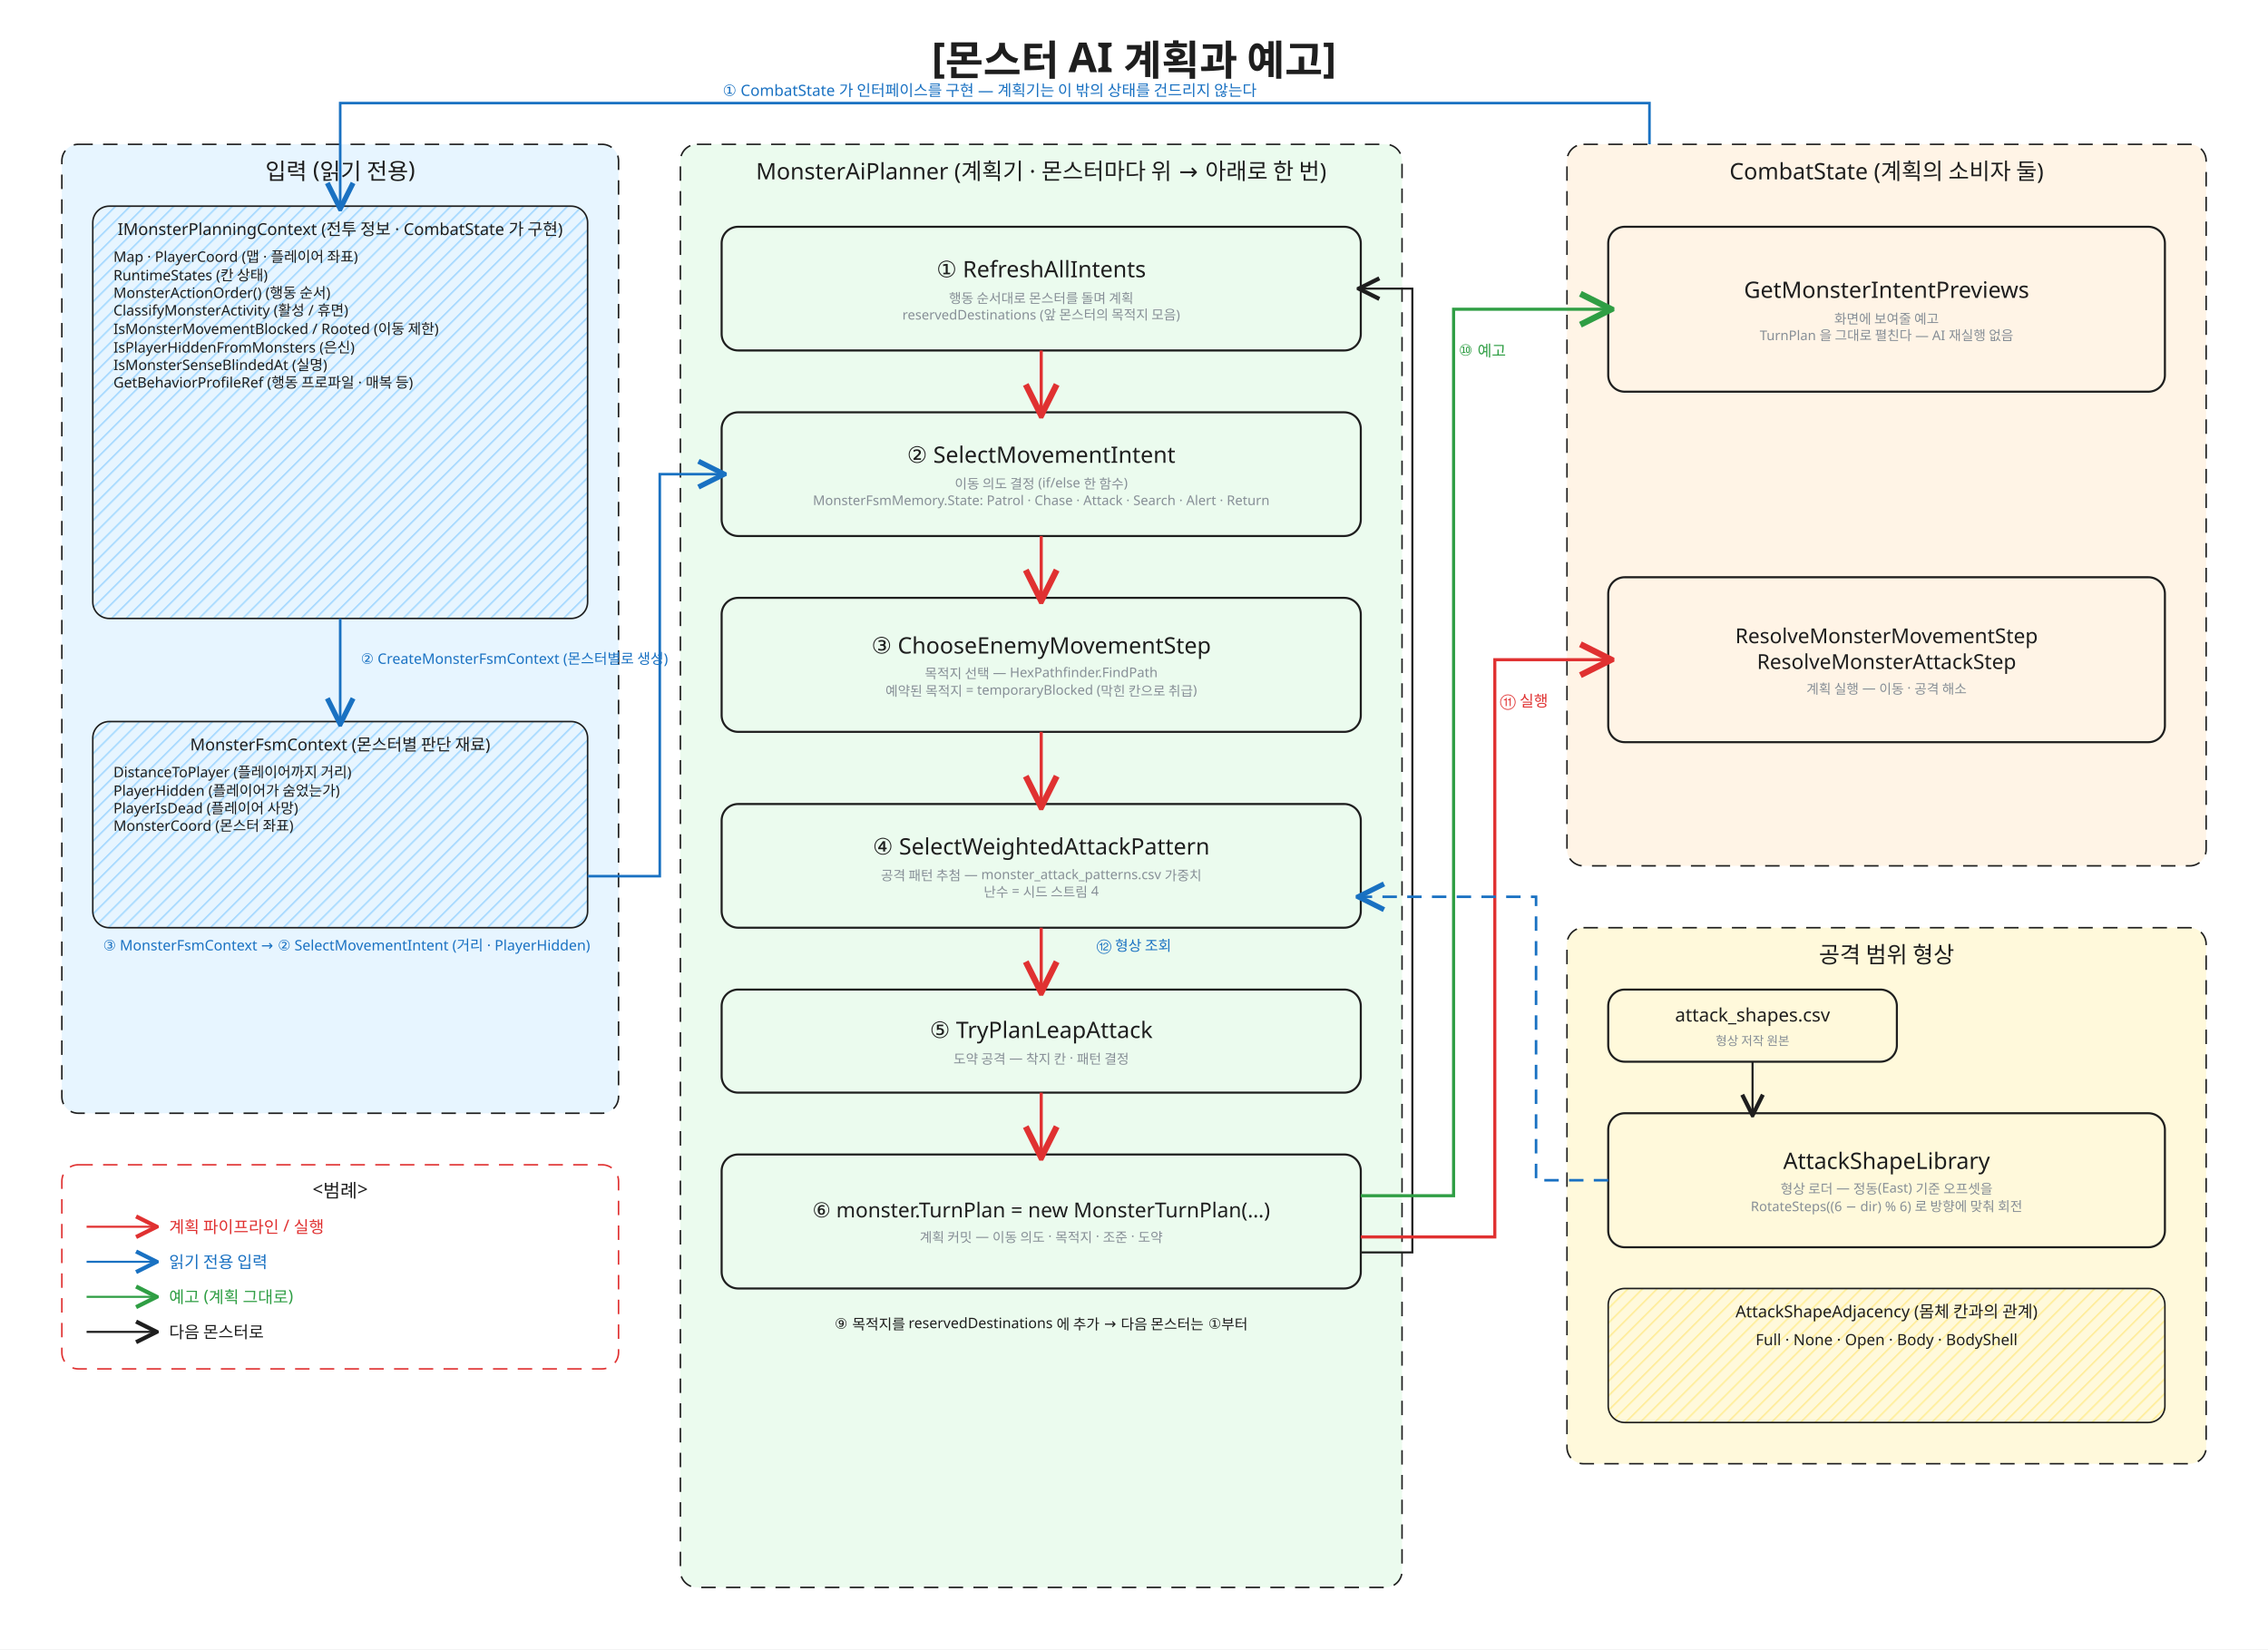
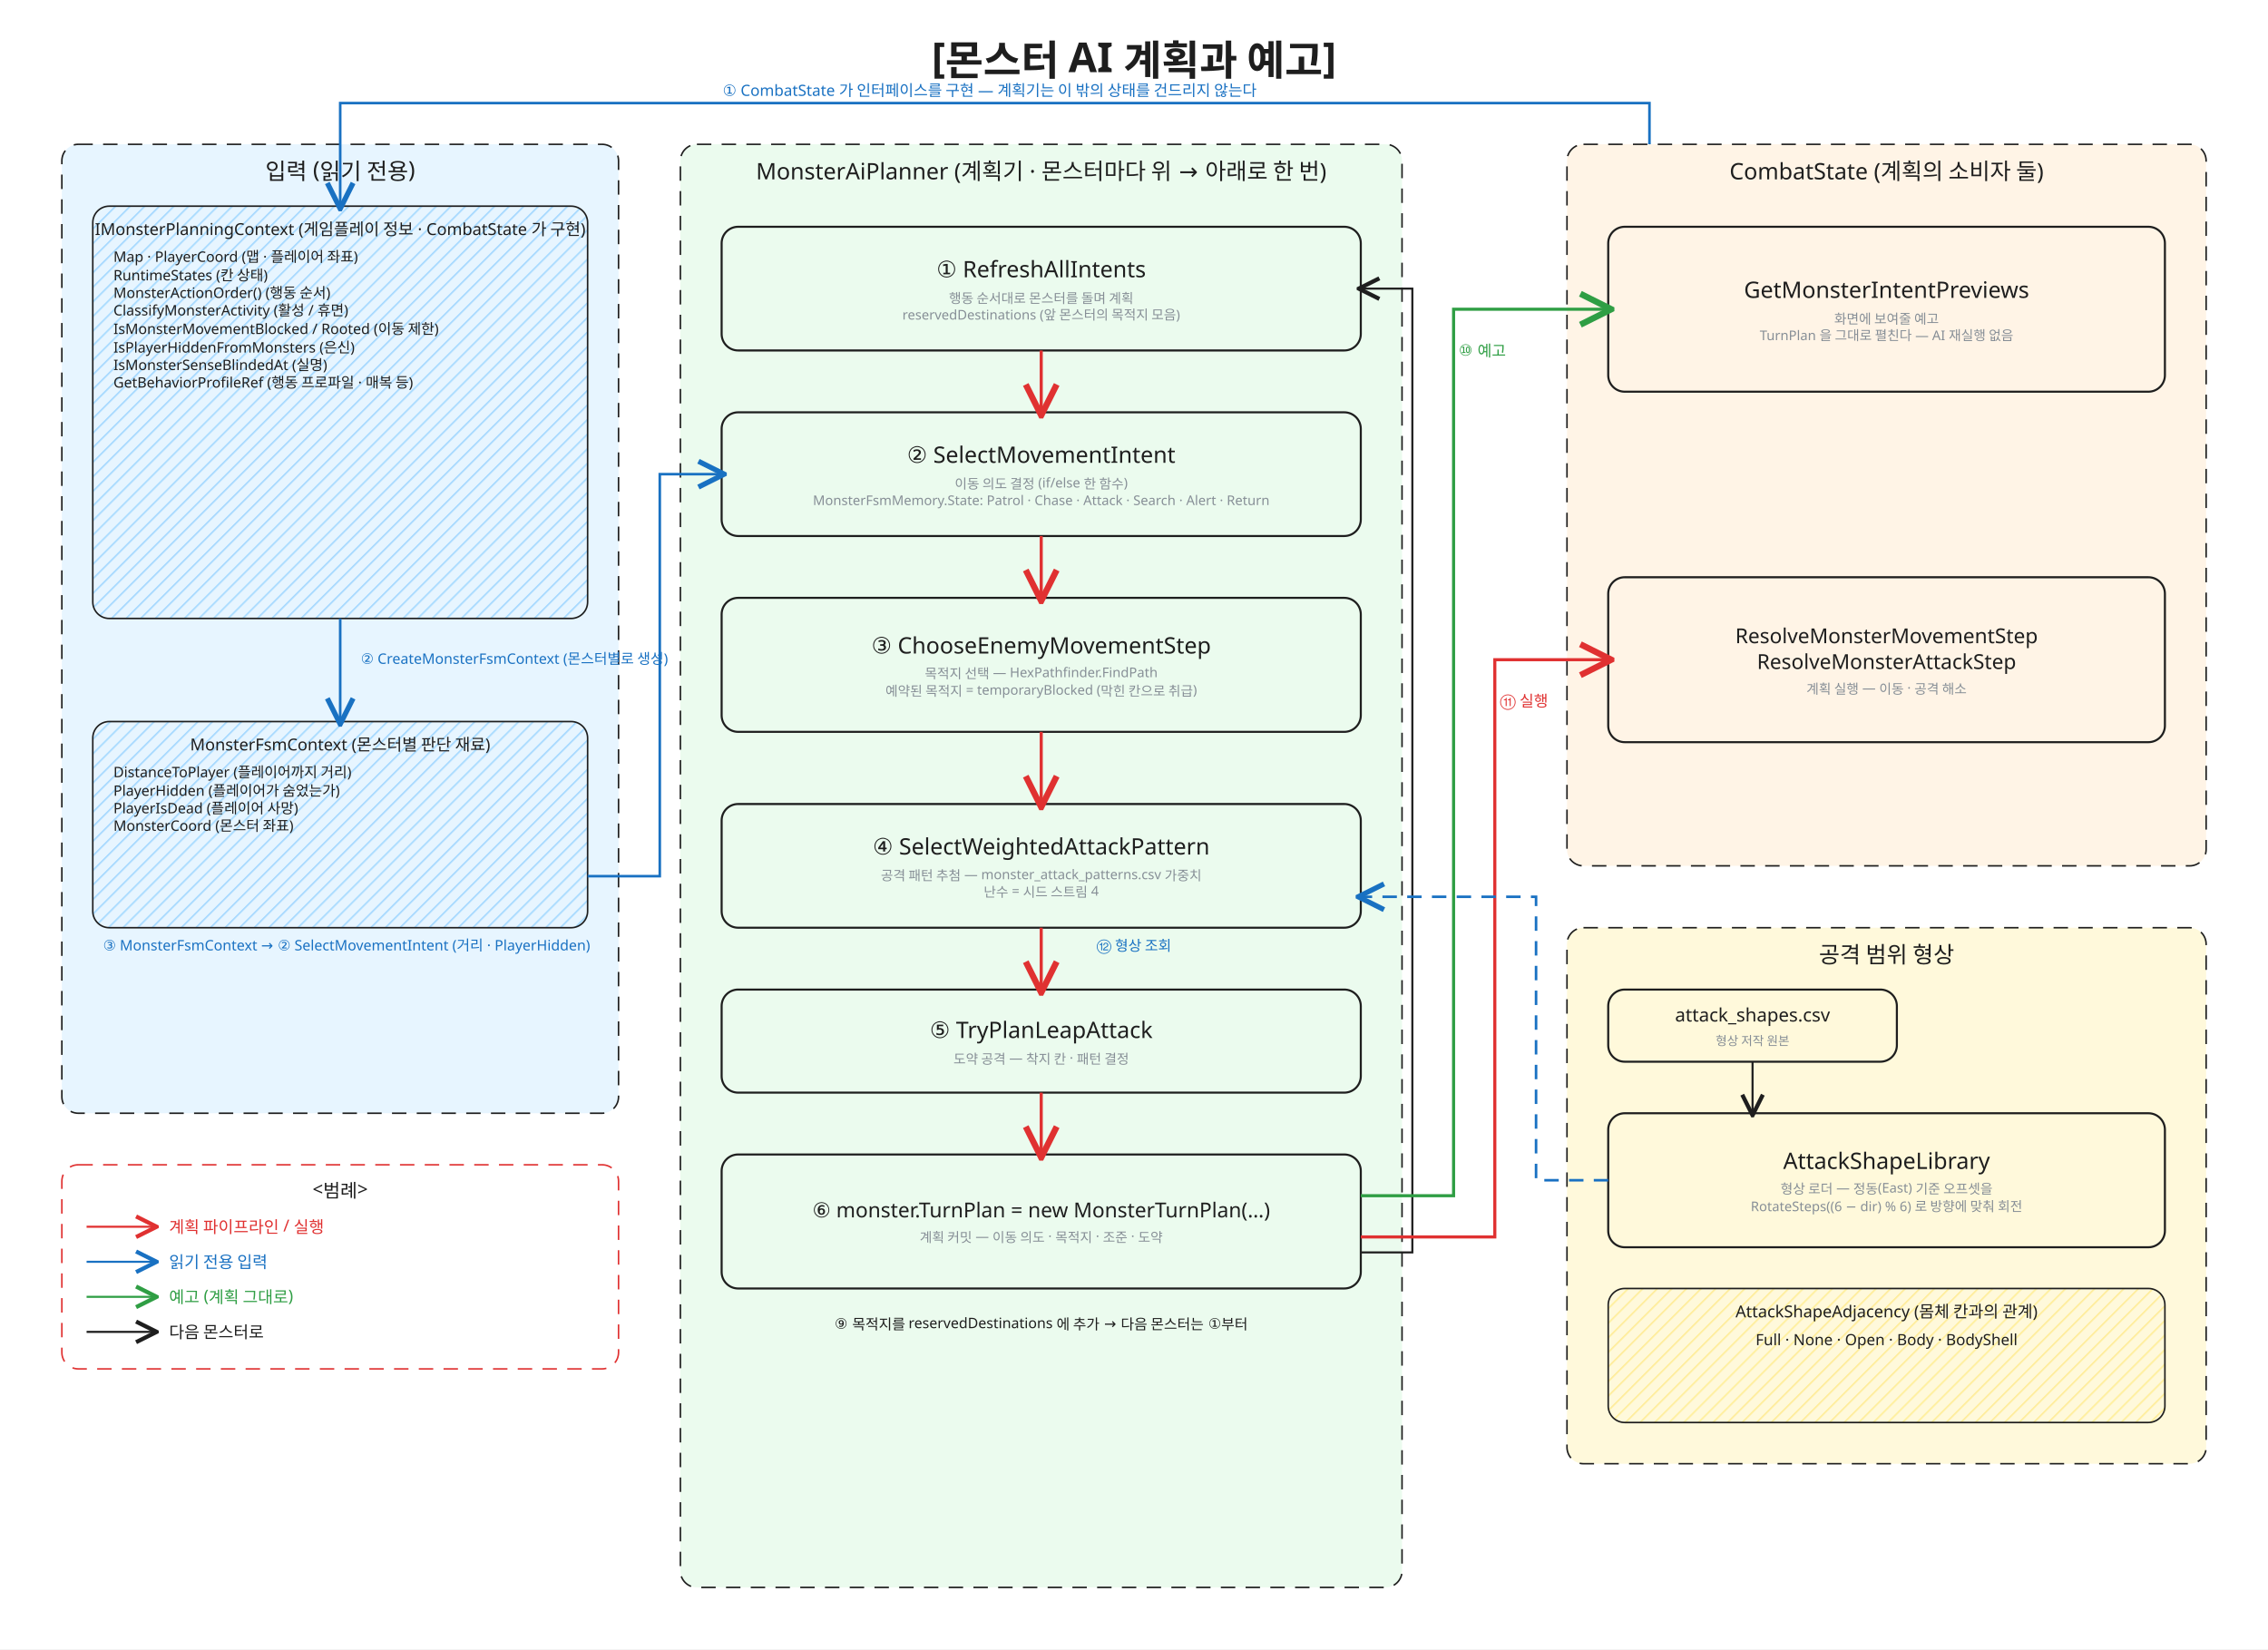
<svg xmlns="http://www.w3.org/2000/svg" width="2200" height="1600" viewBox="0 0 2200 1600">
  <defs>
    <pattern id="ha5d8ff" patternUnits="userSpaceOnUse" width="10" height="10" patternTransform="rotate(45)">
      <line x1="0" y1="0" x2="0" y2="10" stroke="#a5d8ff" stroke-width="3" />
    </pattern>
    <pattern id="hffec99" patternUnits="userSpaceOnUse" width="10" height="10" patternTransform="rotate(45)">
      <line x1="0" y1="0" x2="0" y2="10" stroke="#ffec99" stroke-width="3" />
    </pattern>
    <marker id="ah1971c2" markerWidth="12" markerHeight="12" refX="10" refY="6" orient="auto">
      <path d="M1,1 L11,6 L1,11" fill="none" stroke="#1971c2" stroke-width="2" />
    </marker>
    <marker id="as1971c2" markerWidth="12" markerHeight="12" refX="2" refY="6" orient="auto">
      <path d="M11,1 L1,6 L11,11" fill="none" stroke="#1971c2" stroke-width="2" />
    </marker>
    <marker id="ahe03131" markerWidth="12" markerHeight="12" refX="10" refY="6" orient="auto">
      <path d="M1,1 L11,6 L1,11" fill="none" stroke="#e03131" stroke-width="2" />
    </marker>
    <marker id="ase03131" markerWidth="12" markerHeight="12" refX="2" refY="6" orient="auto">
      <path d="M11,1 L1,6 L11,11" fill="none" stroke="#e03131" stroke-width="2" />
    </marker>
    <marker id="ah1e1e1e" markerWidth="12" markerHeight="12" refX="10" refY="6" orient="auto">
      <path d="M1,1 L11,6 L1,11" fill="none" stroke="#1e1e1e" stroke-width="2" />
    </marker>
    <marker id="as1e1e1e" markerWidth="12" markerHeight="12" refX="2" refY="6" orient="auto">
      <path d="M11,1 L1,6 L11,11" fill="none" stroke="#1e1e1e" stroke-width="2" />
    </marker>
    <marker id="ah2f9e44" markerWidth="12" markerHeight="12" refX="10" refY="6" orient="auto">
      <path d="M1,1 L11,6 L1,11" fill="none" stroke="#2f9e44" stroke-width="2" />
    </marker>
    <marker id="as2f9e44" markerWidth="12" markerHeight="12" refX="2" refY="6" orient="auto">
      <path d="M11,1 L1,6 L11,11" fill="none" stroke="#2f9e44" stroke-width="2" />
    </marker>
  </defs>
  <rect width="100%" height="100%" fill="#ffffff" />
  <text x="1100" y="70" font-size="40" fill="#1e1e1e" text-anchor="middle" font-family="Virgil, 'Segoe Print', 'Comic Sans MS', 'Apple SD Gothic Neo', 'Noto Sans KR', sans-serif" font-weight="bold">[몬스터 AI 계획과 예고]</text>
  <rect x="60" y="140" width="540" height="940" rx="16" fill="#e7f5ff" stroke="#1e1e1e" stroke-width="1.5" stroke-dasharray="14,10" />
  <text x="330" y="174" font-size="22" fill="#1e1e1e" text-anchor="middle" font-family="Virgil, 'Segoe Print', 'Comic Sans MS', 'Apple SD Gothic Neo', 'Noto Sans KR', sans-serif" font-weight="normal">입력 (읽기 전용)</text>
  <rect x="90" y="200" width="480" height="400" rx="16" fill="url(#ha5d8ff)" stroke="#1e1e1e" stroke-width="1.5" />
-   <text x="330" y="228" font-size="16" fill="#1e1e1e" text-anchor="middle" font-family="Virgil, 'Segoe Print', 'Comic Sans MS', 'Apple SD Gothic Neo', 'Noto Sans KR', sans-serif" font-weight="normal">IMonsterPlanningContext (전투 정보 · CombatState 가 구현)</text>
+   <text x="330" y="228" font-size="16" fill="#1e1e1e" text-anchor="middle" font-family="Virgil, 'Segoe Print', 'Comic Sans MS', 'Apple SD Gothic Neo', 'Noto Sans KR', sans-serif" font-weight="normal">IMonsterPlanningContext (게임플레이 정보 · CombatState 가 구현)</text>
  <text x="110" y="254" font-size="14" fill="#1e1e1e" text-anchor="start" font-family="Virgil, 'Segoe Print', 'Comic Sans MS', 'Apple SD Gothic Neo', 'Noto Sans KR', sans-serif" font-weight="normal">Map · PlayerCoord  (맵 · 플레이어 좌표)</text>
  <text x="110" y="272" font-size="14" fill="#1e1e1e" text-anchor="start" font-family="Virgil, 'Segoe Print', 'Comic Sans MS', 'Apple SD Gothic Neo', 'Noto Sans KR', sans-serif" font-weight="normal">RuntimeStates  (칸 상태)</text>
  <text x="110" y="289" font-size="14" fill="#1e1e1e" text-anchor="start" font-family="Virgil, 'Segoe Print', 'Comic Sans MS', 'Apple SD Gothic Neo', 'Noto Sans KR', sans-serif" font-weight="normal">MonsterActionOrder()  (행동 순서)</text>
  <text x="110" y="306" font-size="14" fill="#1e1e1e" text-anchor="start" font-family="Virgil, 'Segoe Print', 'Comic Sans MS', 'Apple SD Gothic Neo', 'Noto Sans KR', sans-serif" font-weight="normal">ClassifyMonsterActivity  (활성 / 휴면)</text>
  <text x="110" y="324" font-size="14" fill="#1e1e1e" text-anchor="start" font-family="Virgil, 'Segoe Print', 'Comic Sans MS', 'Apple SD Gothic Neo', 'Noto Sans KR', sans-serif" font-weight="normal">IsMonsterMovementBlocked / Rooted  (이동 제한)</text>
  <text x="110" y="342" font-size="14" fill="#1e1e1e" text-anchor="start" font-family="Virgil, 'Segoe Print', 'Comic Sans MS', 'Apple SD Gothic Neo', 'Noto Sans KR', sans-serif" font-weight="normal">IsPlayerHiddenFromMonsters  (은신)</text>
  <text x="110" y="359" font-size="14" fill="#1e1e1e" text-anchor="start" font-family="Virgil, 'Segoe Print', 'Comic Sans MS', 'Apple SD Gothic Neo', 'Noto Sans KR', sans-serif" font-weight="normal">IsMonsterSenseBlindedAt  (실명)</text>
  <text x="110" y="376" font-size="14" fill="#1e1e1e" text-anchor="start" font-family="Virgil, 'Segoe Print', 'Comic Sans MS', 'Apple SD Gothic Neo', 'Noto Sans KR', sans-serif" font-weight="normal">GetBehaviorProfileRef  (행동 프로파일 · 매복 등)</text>
  <rect x="90" y="700" width="480" height="200" rx="16" fill="url(#ha5d8ff)" stroke="#1e1e1e" stroke-width="1.5" />
  <text x="330" y="728" font-size="16" fill="#1e1e1e" text-anchor="middle" font-family="Virgil, 'Segoe Print', 'Comic Sans MS', 'Apple SD Gothic Neo', 'Noto Sans KR', sans-serif" font-weight="normal">MonsterFsmContext (몬스터별 판단 재료)</text>
  <text x="110" y="754" font-size="14" fill="#1e1e1e" text-anchor="start" font-family="Virgil, 'Segoe Print', 'Comic Sans MS', 'Apple SD Gothic Neo', 'Noto Sans KR', sans-serif" font-weight="normal">DistanceToPlayer  (플레이어까지 거리)</text>
  <text x="110" y="772" font-size="14" fill="#1e1e1e" text-anchor="start" font-family="Virgil, 'Segoe Print', 'Comic Sans MS', 'Apple SD Gothic Neo', 'Noto Sans KR', sans-serif" font-weight="normal">PlayerHidden  (플레이어가 숨었는가)</text>
  <text x="110" y="789" font-size="14" fill="#1e1e1e" text-anchor="start" font-family="Virgil, 'Segoe Print', 'Comic Sans MS', 'Apple SD Gothic Neo', 'Noto Sans KR', sans-serif" font-weight="normal">PlayerIsDead  (플레이어 사망)</text>
  <text x="110" y="806" font-size="14" fill="#1e1e1e" text-anchor="start" font-family="Virgil, 'Segoe Print', 'Comic Sans MS', 'Apple SD Gothic Neo', 'Noto Sans KR', sans-serif" font-weight="normal">MonsterCoord  (몬스터 좌표)</text>
  <polyline points="330,600 330,700" fill="none" stroke="#1971c2" stroke-width="2.5" marker-end="url(#ah1971c2)" />
  <text x="350" y="644" font-size="14" fill="#1971c2" text-anchor="start" font-family="Virgil, 'Segoe Print', 'Comic Sans MS', 'Apple SD Gothic Neo', 'Noto Sans KR', sans-serif" font-weight="normal">② CreateMonsterFsmContext (몬스터별로 생성)</text>
  <rect x="660" y="140" width="700" height="1400" rx="16" fill="#ebfbee" stroke="#1e1e1e" stroke-width="1.5" stroke-dasharray="14,10" />
  <text x="1010" y="174" font-size="22" fill="#1e1e1e" text-anchor="middle" font-family="Virgil, 'Segoe Print', 'Comic Sans MS', 'Apple SD Gothic Neo', 'Noto Sans KR', sans-serif" font-weight="normal">MonsterAiPlanner (계획기 · 몬스터마다 위 → 아래로 한 번)</text>
  <rect x="700" y="220" width="620" height="120" rx="16" fill="none" stroke="#1e1e1e" stroke-width="2" />
  <text x="1010" y="269" font-size="22" fill="#1e1e1e" text-anchor="middle" font-family="Virgil, 'Segoe Print', 'Comic Sans MS', 'Apple SD Gothic Neo', 'Noto Sans KR', sans-serif" font-weight="normal">① RefreshAllIntents</text>
  <text x="1010" y="294" font-size="13" fill="#868e96" text-anchor="middle" font-family="Virgil, 'Segoe Print', 'Comic Sans MS', 'Apple SD Gothic Neo', 'Noto Sans KR', sans-serif" font-weight="normal">행동 순서대로 몬스터를 돌며 계획</text>
  <text x="1010" y="310" font-size="13" fill="#868e96" text-anchor="middle" font-family="Virgil, 'Segoe Print', 'Comic Sans MS', 'Apple SD Gothic Neo', 'Noto Sans KR', sans-serif" font-weight="normal">reservedDestinations (앞 몬스터의 목적지 모음)</text>
  <rect x="700" y="400" width="620" height="120" rx="16" fill="none" stroke="#1e1e1e" stroke-width="2" />
  <text x="1010" y="449" font-size="22" fill="#1e1e1e" text-anchor="middle" font-family="Virgil, 'Segoe Print', 'Comic Sans MS', 'Apple SD Gothic Neo', 'Noto Sans KR', sans-serif" font-weight="normal">② SelectMovementIntent</text>
  <text x="1010" y="474" font-size="13" fill="#868e96" text-anchor="middle" font-family="Virgil, 'Segoe Print', 'Comic Sans MS', 'Apple SD Gothic Neo', 'Noto Sans KR', sans-serif" font-weight="normal">이동 의도 결정 (if/else 한 함수)</text>
  <text x="1010" y="490" font-size="13" fill="#868e96" text-anchor="middle" font-family="Virgil, 'Segoe Print', 'Comic Sans MS', 'Apple SD Gothic Neo', 'Noto Sans KR', sans-serif" font-weight="normal">MonsterFsmMemory.State: Patrol · Chase · Attack · Search · Alert · Return</text>
  <rect x="700" y="580" width="620" height="130" rx="16" fill="none" stroke="#1e1e1e" stroke-width="2" />
  <text x="1010" y="634" font-size="22" fill="#1e1e1e" text-anchor="middle" font-family="Virgil, 'Segoe Print', 'Comic Sans MS', 'Apple SD Gothic Neo', 'Noto Sans KR', sans-serif" font-weight="normal">③ ChooseEnemyMovementStep</text>
  <text x="1010" y="658" font-size="13" fill="#868e96" text-anchor="middle" font-family="Virgil, 'Segoe Print', 'Comic Sans MS', 'Apple SD Gothic Neo', 'Noto Sans KR', sans-serif" font-weight="normal">목적지 선택 — HexPathfinder.FindPath</text>
  <text x="1010" y="675" font-size="13" fill="#868e96" text-anchor="middle" font-family="Virgil, 'Segoe Print', 'Comic Sans MS', 'Apple SD Gothic Neo', 'Noto Sans KR', sans-serif" font-weight="normal">예약된 목적지 = temporaryBlocked (막힌 칸으로 취급)</text>
  <rect x="700" y="780" width="620" height="120" rx="16" fill="none" stroke="#1e1e1e" stroke-width="2" />
  <text x="1010" y="829" font-size="22" fill="#1e1e1e" text-anchor="middle" font-family="Virgil, 'Segoe Print', 'Comic Sans MS', 'Apple SD Gothic Neo', 'Noto Sans KR', sans-serif" font-weight="normal">④ SelectWeightedAttackPattern</text>
  <text x="1010" y="854" font-size="13" fill="#868e96" text-anchor="middle" font-family="Virgil, 'Segoe Print', 'Comic Sans MS', 'Apple SD Gothic Neo', 'Noto Sans KR', sans-serif" font-weight="normal">공격 패턴 추첨 — monster_attack_patterns.csv 가중치</text>
  <text x="1010" y="870" font-size="13" fill="#868e96" text-anchor="middle" font-family="Virgil, 'Segoe Print', 'Comic Sans MS', 'Apple SD Gothic Neo', 'Noto Sans KR', sans-serif" font-weight="normal">난수 = 시드 스트림 4</text>
  <rect x="700" y="960" width="620" height="100" rx="16" fill="none" stroke="#1e1e1e" stroke-width="2" />
  <text x="1010" y="1007" font-size="22" fill="#1e1e1e" text-anchor="middle" font-family="Virgil, 'Segoe Print', 'Comic Sans MS', 'Apple SD Gothic Neo', 'Noto Sans KR', sans-serif" font-weight="normal">⑤ TryPlanLeapAttack</text>
  <text x="1010" y="1032" font-size="13" fill="#868e96" text-anchor="middle" font-family="Virgil, 'Segoe Print', 'Comic Sans MS', 'Apple SD Gothic Neo', 'Noto Sans KR', sans-serif" font-weight="normal">도약 공격 — 착지 칸 · 패턴 결정</text>
  <rect x="700" y="1120" width="620" height="130" rx="16" fill="none" stroke="#1e1e1e" stroke-width="2" />
  <text x="1010" y="1181" font-size="20" fill="#1e1e1e" text-anchor="middle" font-family="Virgil, 'Segoe Print', 'Comic Sans MS', 'Apple SD Gothic Neo', 'Noto Sans KR', sans-serif" font-weight="normal">⑥ monster.TurnPlan = new MonsterTurnPlan(…)</text>
  <text x="1010" y="1205" font-size="13" fill="#868e96" text-anchor="middle" font-family="Virgil, 'Segoe Print', 'Comic Sans MS', 'Apple SD Gothic Neo', 'Noto Sans KR', sans-serif" font-weight="normal">계획 커밋 — 이동 의도 · 목적지 · 조준 · 도약</text>
  <polyline points="1010,340 1010,400" fill="none" stroke="#e03131" stroke-width="3" marker-end="url(#ahe03131)" />
  <polyline points="1010,520 1010,580" fill="none" stroke="#e03131" stroke-width="3" marker-end="url(#ahe03131)" />
  <polyline points="1010,710 1010,780" fill="none" stroke="#e03131" stroke-width="3" marker-end="url(#ahe03131)" />
  <polyline points="1010,900 1010,960" fill="none" stroke="#e03131" stroke-width="3" marker-end="url(#ahe03131)" />
  <polyline points="1010,1060 1010,1120" fill="none" stroke="#e03131" stroke-width="3" marker-end="url(#ahe03131)" />
  <polyline points="570,850 640,850 640,460 700,460" fill="none" stroke="#1971c2" stroke-width="2.5" marker-end="url(#ah1971c2)" />
  <text x="100" y="922" font-size="14" fill="#1971c2" text-anchor="start" font-family="Virgil, 'Segoe Print', 'Comic Sans MS', 'Apple SD Gothic Neo', 'Noto Sans KR', sans-serif" font-weight="normal">③ MonsterFsmContext → ② SelectMovementIntent (거리 · PlayerHidden)</text>
  <polyline points="1600,140 1600,100 330,100 330,200" fill="none" stroke="#1971c2" stroke-width="2.5" marker-end="url(#ah1971c2)" />
  <text x="960" y="93" font-size="15" fill="#1971c2" text-anchor="middle" font-family="Virgil, 'Segoe Print', 'Comic Sans MS', 'Apple SD Gothic Neo', 'Noto Sans KR', sans-serif" font-weight="normal">① CombatState 가 인터페이스를 구현 — 계획기는 이 밖의 상태를 건드리지 않는다</text>
  <polyline points="1320,1215 1370,1215 1370,280 1320,280" fill="none" stroke="#1e1e1e" stroke-width="2" marker-end="url(#ah1e1e1e)" />
  <text x="1010" y="1289" font-size="14" fill="#1e1e1e" text-anchor="middle" font-family="Virgil, 'Segoe Print', 'Comic Sans MS', 'Apple SD Gothic Neo', 'Noto Sans KR', sans-serif" font-weight="normal">⑨ 목적지를 reservedDestinations 에 추가 → 다음 몬스터는 ①부터</text>
  <rect x="1520" y="140" width="620" height="700" rx="16" fill="#fff4e6" stroke="#1e1e1e" stroke-width="1.5" stroke-dasharray="14,10" />
  <text x="1830" y="174" font-size="22" fill="#1e1e1e" text-anchor="middle" font-family="Virgil, 'Segoe Print', 'Comic Sans MS', 'Apple SD Gothic Neo', 'Noto Sans KR', sans-serif" font-weight="normal">CombatState (계획의 소비자 둘)</text>
  <rect x="1560" y="220" width="540" height="160" rx="16" fill="none" stroke="#1e1e1e" stroke-width="2" />
  <text x="1830" y="289" font-size="22" fill="#1e1e1e" text-anchor="middle" font-family="Virgil, 'Segoe Print', 'Comic Sans MS', 'Apple SD Gothic Neo', 'Noto Sans KR', sans-serif" font-weight="normal">GetMonsterIntentPreviews</text>
  <text x="1830" y="314" font-size="13" fill="#868e96" text-anchor="middle" font-family="Virgil, 'Segoe Print', 'Comic Sans MS', 'Apple SD Gothic Neo', 'Noto Sans KR', sans-serif" font-weight="normal">화면에 보여줄 예고</text>
  <text x="1830" y="330" font-size="13" fill="#868e96" text-anchor="middle" font-family="Virgil, 'Segoe Print', 'Comic Sans MS', 'Apple SD Gothic Neo', 'Noto Sans KR', sans-serif" font-weight="normal">TurnPlan 을 그대로 펼친다 — AI 재실행 없음</text>
  <rect x="1560" y="560" width="540" height="160" rx="16" fill="none" stroke="#1e1e1e" stroke-width="2" />
  <text x="1830" y="624" font-size="20" fill="#1e1e1e" text-anchor="middle" font-family="Virgil, 'Segoe Print', 'Comic Sans MS', 'Apple SD Gothic Neo', 'Noto Sans KR', sans-serif" font-weight="normal">ResolveMonsterMovementStep</text>
  <text x="1830" y="649" font-size="20" fill="#1e1e1e" text-anchor="middle" font-family="Virgil, 'Segoe Print', 'Comic Sans MS', 'Apple SD Gothic Neo', 'Noto Sans KR', sans-serif" font-weight="normal">ResolveMonsterAttackStep</text>
  <text x="1830" y="673" font-size="13" fill="#868e96" text-anchor="middle" font-family="Virgil, 'Segoe Print', 'Comic Sans MS', 'Apple SD Gothic Neo', 'Noto Sans KR', sans-serif" font-weight="normal">계획 실행 — 이동 · 공격 해소</text>
  <polyline points="1320,1160 1410,1160 1410,300 1560,300" fill="none" stroke="#2f9e44" stroke-width="3" marker-end="url(#ah2f9e44)" />
  <text x="1415" y="345" font-size="15" fill="#2f9e44" text-anchor="start" font-family="Virgil, 'Segoe Print', 'Comic Sans MS', 'Apple SD Gothic Neo', 'Noto Sans KR', sans-serif" font-weight="normal">⑩ 예고</text>
  <polyline points="1320,1200 1450,1200 1450,640 1560,640" fill="none" stroke="#e03131" stroke-width="3" marker-end="url(#ahe03131)" />
  <text x="1455" y="685" font-size="15" fill="#e03131" text-anchor="start" font-family="Virgil, 'Segoe Print', 'Comic Sans MS', 'Apple SD Gothic Neo', 'Noto Sans KR', sans-serif" font-weight="normal">⑪ 실행</text>
  <rect x="1520" y="900" width="620" height="520" rx="16" fill="#fff9db" stroke="#1e1e1e" stroke-width="1.5" stroke-dasharray="14,10" />
  <text x="1830" y="934" font-size="22" fill="#1e1e1e" text-anchor="middle" font-family="Virgil, 'Segoe Print', 'Comic Sans MS', 'Apple SD Gothic Neo', 'Noto Sans KR', sans-serif" font-weight="normal">공격 범위 형상</text>
  <rect x="1560" y="960" width="280" height="70" rx="16" fill="none" stroke="#1e1e1e" stroke-width="2" />
  <text x="1700" y="991" font-size="18" fill="#1e1e1e" text-anchor="middle" font-family="Virgil, 'Segoe Print', 'Comic Sans MS', 'Apple SD Gothic Neo', 'Noto Sans KR', sans-serif" font-weight="normal">attack_shapes.csv</text>
  <text x="1700" y="1014" font-size="12" fill="#868e96" text-anchor="middle" font-family="Virgil, 'Segoe Print', 'Comic Sans MS', 'Apple SD Gothic Neo', 'Noto Sans KR', sans-serif" font-weight="normal">형상 저작 원본</text>
  <polyline points="1700,1030 1700,1080" fill="none" stroke="#1e1e1e" stroke-width="2" marker-end="url(#ah1e1e1e)" />
  <rect x="1560" y="1080" width="540" height="130" rx="16" fill="none" stroke="#1e1e1e" stroke-width="2" />
  <text x="1830" y="1134" font-size="22" fill="#1e1e1e" text-anchor="middle" font-family="Virgil, 'Segoe Print', 'Comic Sans MS', 'Apple SD Gothic Neo', 'Noto Sans KR', sans-serif" font-weight="normal">AttackShapeLibrary</text>
  <text x="1830" y="1158" font-size="13" fill="#868e96" text-anchor="middle" font-family="Virgil, 'Segoe Print', 'Comic Sans MS', 'Apple SD Gothic Neo', 'Noto Sans KR', sans-serif" font-weight="normal">형상 로더 — 정동(East) 기준 오프셋을</text>
  <text x="1830" y="1175" font-size="13" fill="#868e96" text-anchor="middle" font-family="Virgil, 'Segoe Print', 'Comic Sans MS', 'Apple SD Gothic Neo', 'Noto Sans KR', sans-serif" font-weight="normal">RotateSteps((6 − dir) % 6) 로 방향에 맞춰 회전</text>
  <rect x="1560" y="1250" width="540" height="130" rx="16" fill="url(#hffec99)" stroke="#1e1e1e" stroke-width="1.5" />
  <text x="1830" y="1278" font-size="16" fill="#1e1e1e" text-anchor="middle" font-family="Virgil, 'Segoe Print', 'Comic Sans MS', 'Apple SD Gothic Neo', 'Noto Sans KR', sans-serif" font-weight="normal">AttackShapeAdjacency (몸체 칸과의 관계)</text>
  <text x="1830" y="1305" font-size="15" fill="#1e1e1e" text-anchor="middle" font-family="Virgil, 'Segoe Print', 'Comic Sans MS', 'Apple SD Gothic Neo', 'Noto Sans KR', sans-serif" font-weight="normal">Full · None · Open · Body · BodyShell</text>
  <polyline points="1560,1145 1490,1145 1490,870 1320,870" fill="none" stroke="#1971c2" stroke-width="2.5" stroke-dasharray="14,10" marker-end="url(#ah1971c2)" />
  <text x="1100" y="922" font-size="14" fill="#1971c2" text-anchor="middle" font-family="Virgil, 'Segoe Print', 'Comic Sans MS', 'Apple SD Gothic Neo', 'Noto Sans KR', sans-serif" font-weight="normal">⑫ 형상 조회</text>
  <rect x="60" y="1130" width="540" height="198.0" rx="16" fill="none" stroke="#e03131" stroke-width="1.5" stroke-dasharray="14,10" />
  <text x="330" y="1160" font-size="18" fill="#1e1e1e" text-anchor="middle" font-family="Virgil, 'Segoe Print', 'Comic Sans MS', 'Apple SD Gothic Neo', 'Noto Sans KR', sans-serif" font-weight="normal">&lt;범례&gt;</text>
  <polyline points="84,1190.1 150,1190.1" fill="none" stroke="#e03131" stroke-width="2" marker-end="url(#ahe03131)" />
  <text x="164" y="1196" font-size="16" fill="#e03131" text-anchor="start" font-family="Virgil, 'Segoe Print', 'Comic Sans MS', 'Apple SD Gothic Neo', 'Noto Sans KR', sans-serif" font-weight="normal">계획 파이프라인 / 실행</text>
  <polyline points="84,1224.1 150,1224.1" fill="none" stroke="#1971c2" stroke-width="2" marker-end="url(#ah1971c2)" />
  <text x="164" y="1230" font-size="16" fill="#1971c2" text-anchor="start" font-family="Virgil, 'Segoe Print', 'Comic Sans MS', 'Apple SD Gothic Neo', 'Noto Sans KR', sans-serif" font-weight="normal">읽기 전용 입력</text>
  <polyline points="84,1258.1 150,1258.1" fill="none" stroke="#2f9e44" stroke-width="2" marker-end="url(#ah2f9e44)" />
  <text x="164" y="1264" font-size="16" fill="#2f9e44" text-anchor="start" font-family="Virgil, 'Segoe Print', 'Comic Sans MS', 'Apple SD Gothic Neo', 'Noto Sans KR', sans-serif" font-weight="normal">예고 (계획 그대로)</text>
  <polyline points="84,1292.1 150,1292.1" fill="none" stroke="#1e1e1e" stroke-width="2" marker-end="url(#ah1e1e1e)" />
  <text x="164" y="1298" font-size="16" fill="#1e1e1e" text-anchor="start" font-family="Virgil, 'Segoe Print', 'Comic Sans MS', 'Apple SD Gothic Neo', 'Noto Sans KR', sans-serif" font-weight="normal">다음 몬스터로</text>
</svg>
